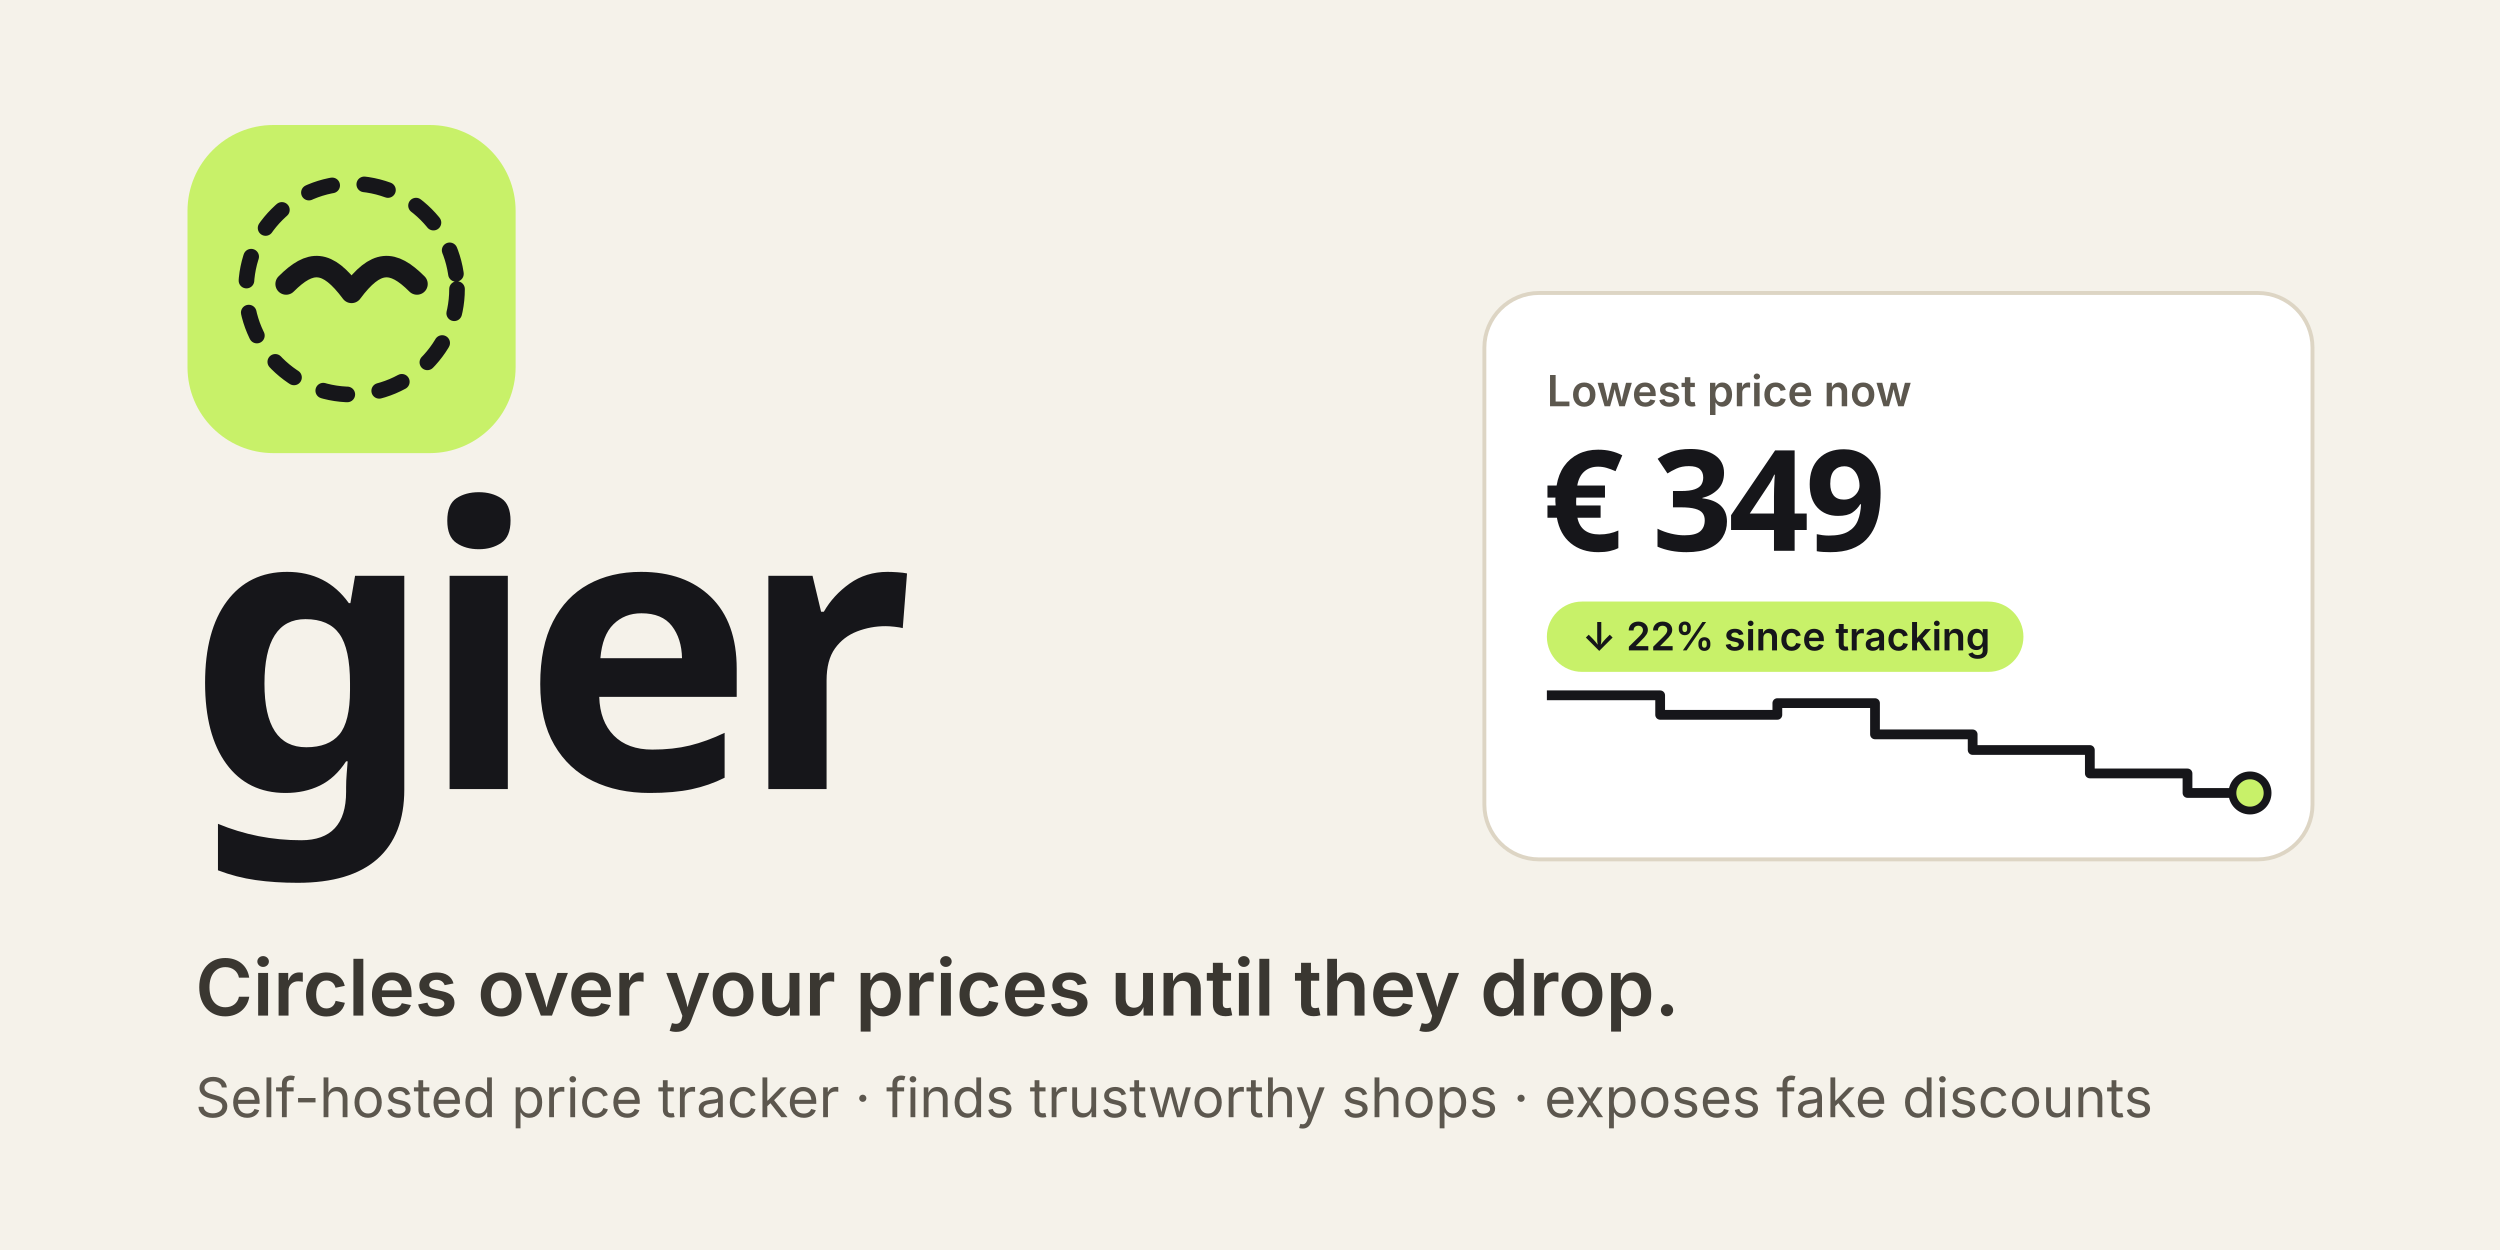
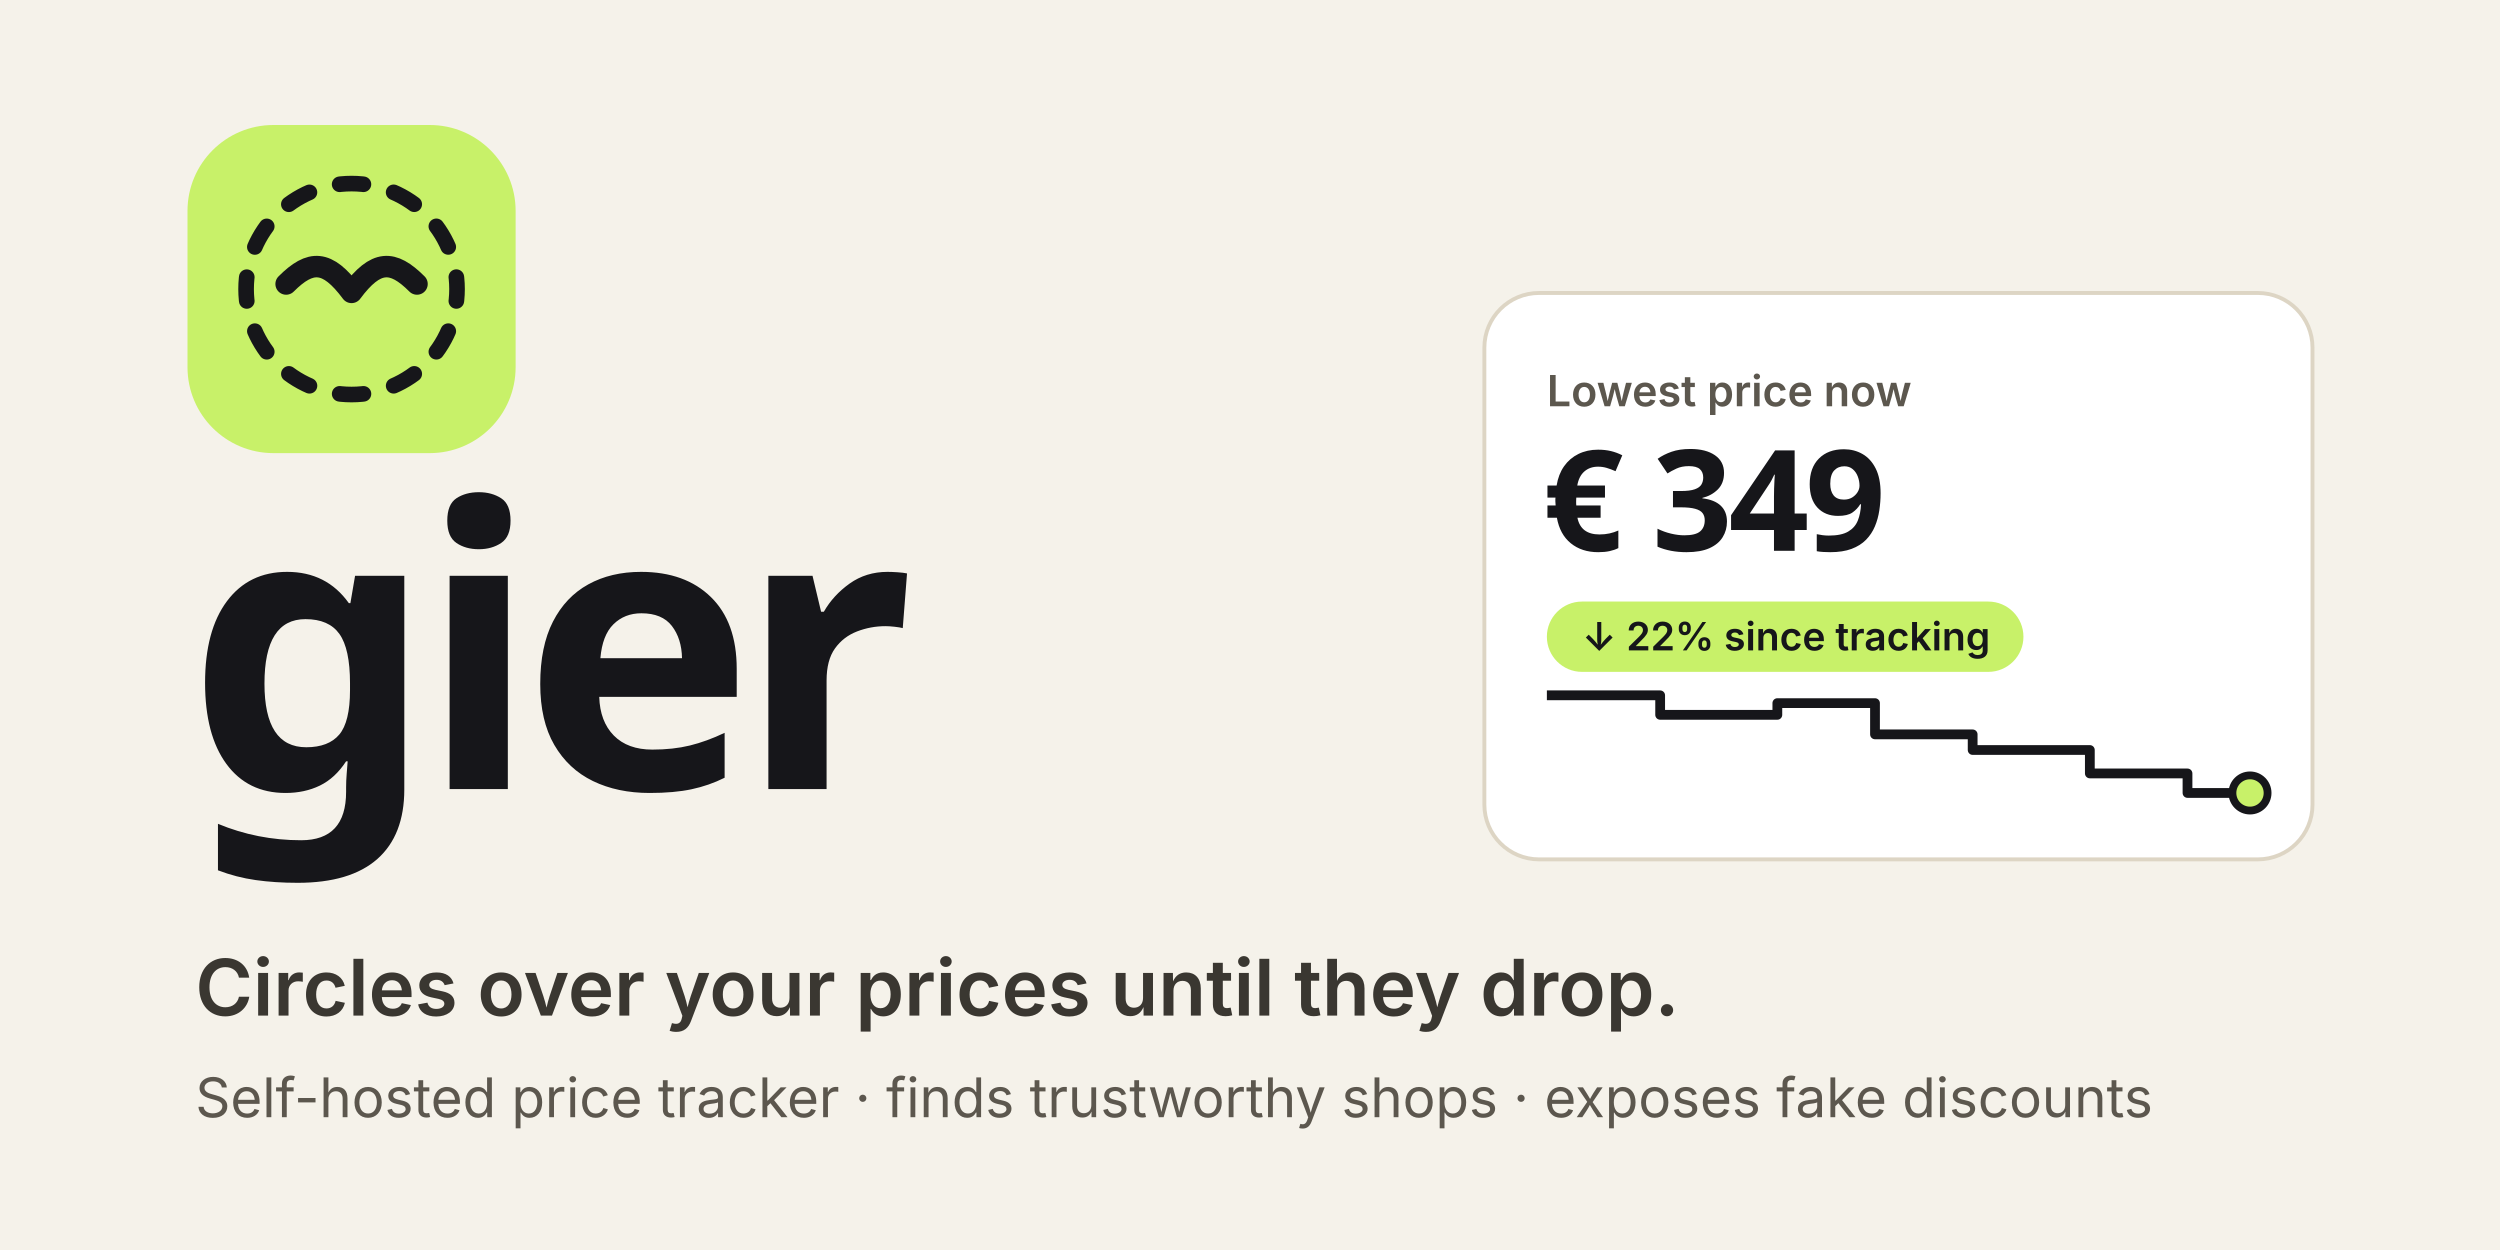
<svg xmlns="http://www.w3.org/2000/svg" width="1280" height="640" viewBox="0 0 1280 640">
  <rect width="1280" height="640" fill="#F5F2EA" />
  <g transform="translate(96 64)">
    <rect width="168" height="168" rx="44" fill="#C8F169" />
-     <circle cx="84" cy="84" r="54" fill="none" stroke="#16161A" stroke-width="8" stroke-linecap="round" stroke-dasharray="12.5 16.5" />
+     <circle cx="84" cy="84" r="54" fill="none" stroke="#16161A" stroke-width="8" stroke-linecap="round" stroke-dasharray="12.2 16.074" stroke-dashoffset="6.1" />
    <path d="M50.5 81.4c12.5-12.5 21-12.5 33.5 4.3 12.5-16.8 21-16.8 33.5-4.3" fill="none" stroke="#16161A" stroke-width="11" stroke-linecap="round" stroke-linejoin="round" />
  </g>
  <text x="96" y="404" font-family="Bricolage Grotesque" font-weight="800" font-size="200" letter-spacing="-8" fill="#16161A">gier</text>
  <text x="100" y="520" font-family="Inter" font-weight="600" font-size="40" fill="#3A3731">Circles over your prices until they drop.</text>
  <text x="100" y="572" font-family="Inter" font-weight="400" font-size="28" fill="#5C574E">Self-hosted price tracker · finds trustworthy shops · exposes fake discounts</text>
  <g transform="translate(760 150)">
    <rect width="424" height="290" rx="28" fill="#FFFFFF" stroke="#DDD5C4" stroke-width="2" />
    <text x="32" y="58" font-family="Inter" font-weight="600" font-size="22" fill="#5C574E">Lowest price now</text>
    <text x="30" y="132" font-family="Bricolage Grotesque" font-weight="800" font-size="72" letter-spacing="-2" fill="#16161A">€ 349</text>
    <rect x="32" y="158" width="244" height="36" rx="18" fill="#C8F169" />
    <text x="50" y="183" font-family="Inter" font-weight="600" font-size="20" fill="#16161A">↓ 22% since tracking</text>
    <path d="M32 206 H90 V216 H150 V210 H200 V226 H250 V234 H310 V246 H360 V256 H392" fill="none" stroke="#16161A" stroke-width="5" stroke-linejoin="round" />
    <circle cx="392" cy="256" r="9" fill="#C8F169" stroke="#16161A" stroke-width="4" />
  </g>
</svg>
